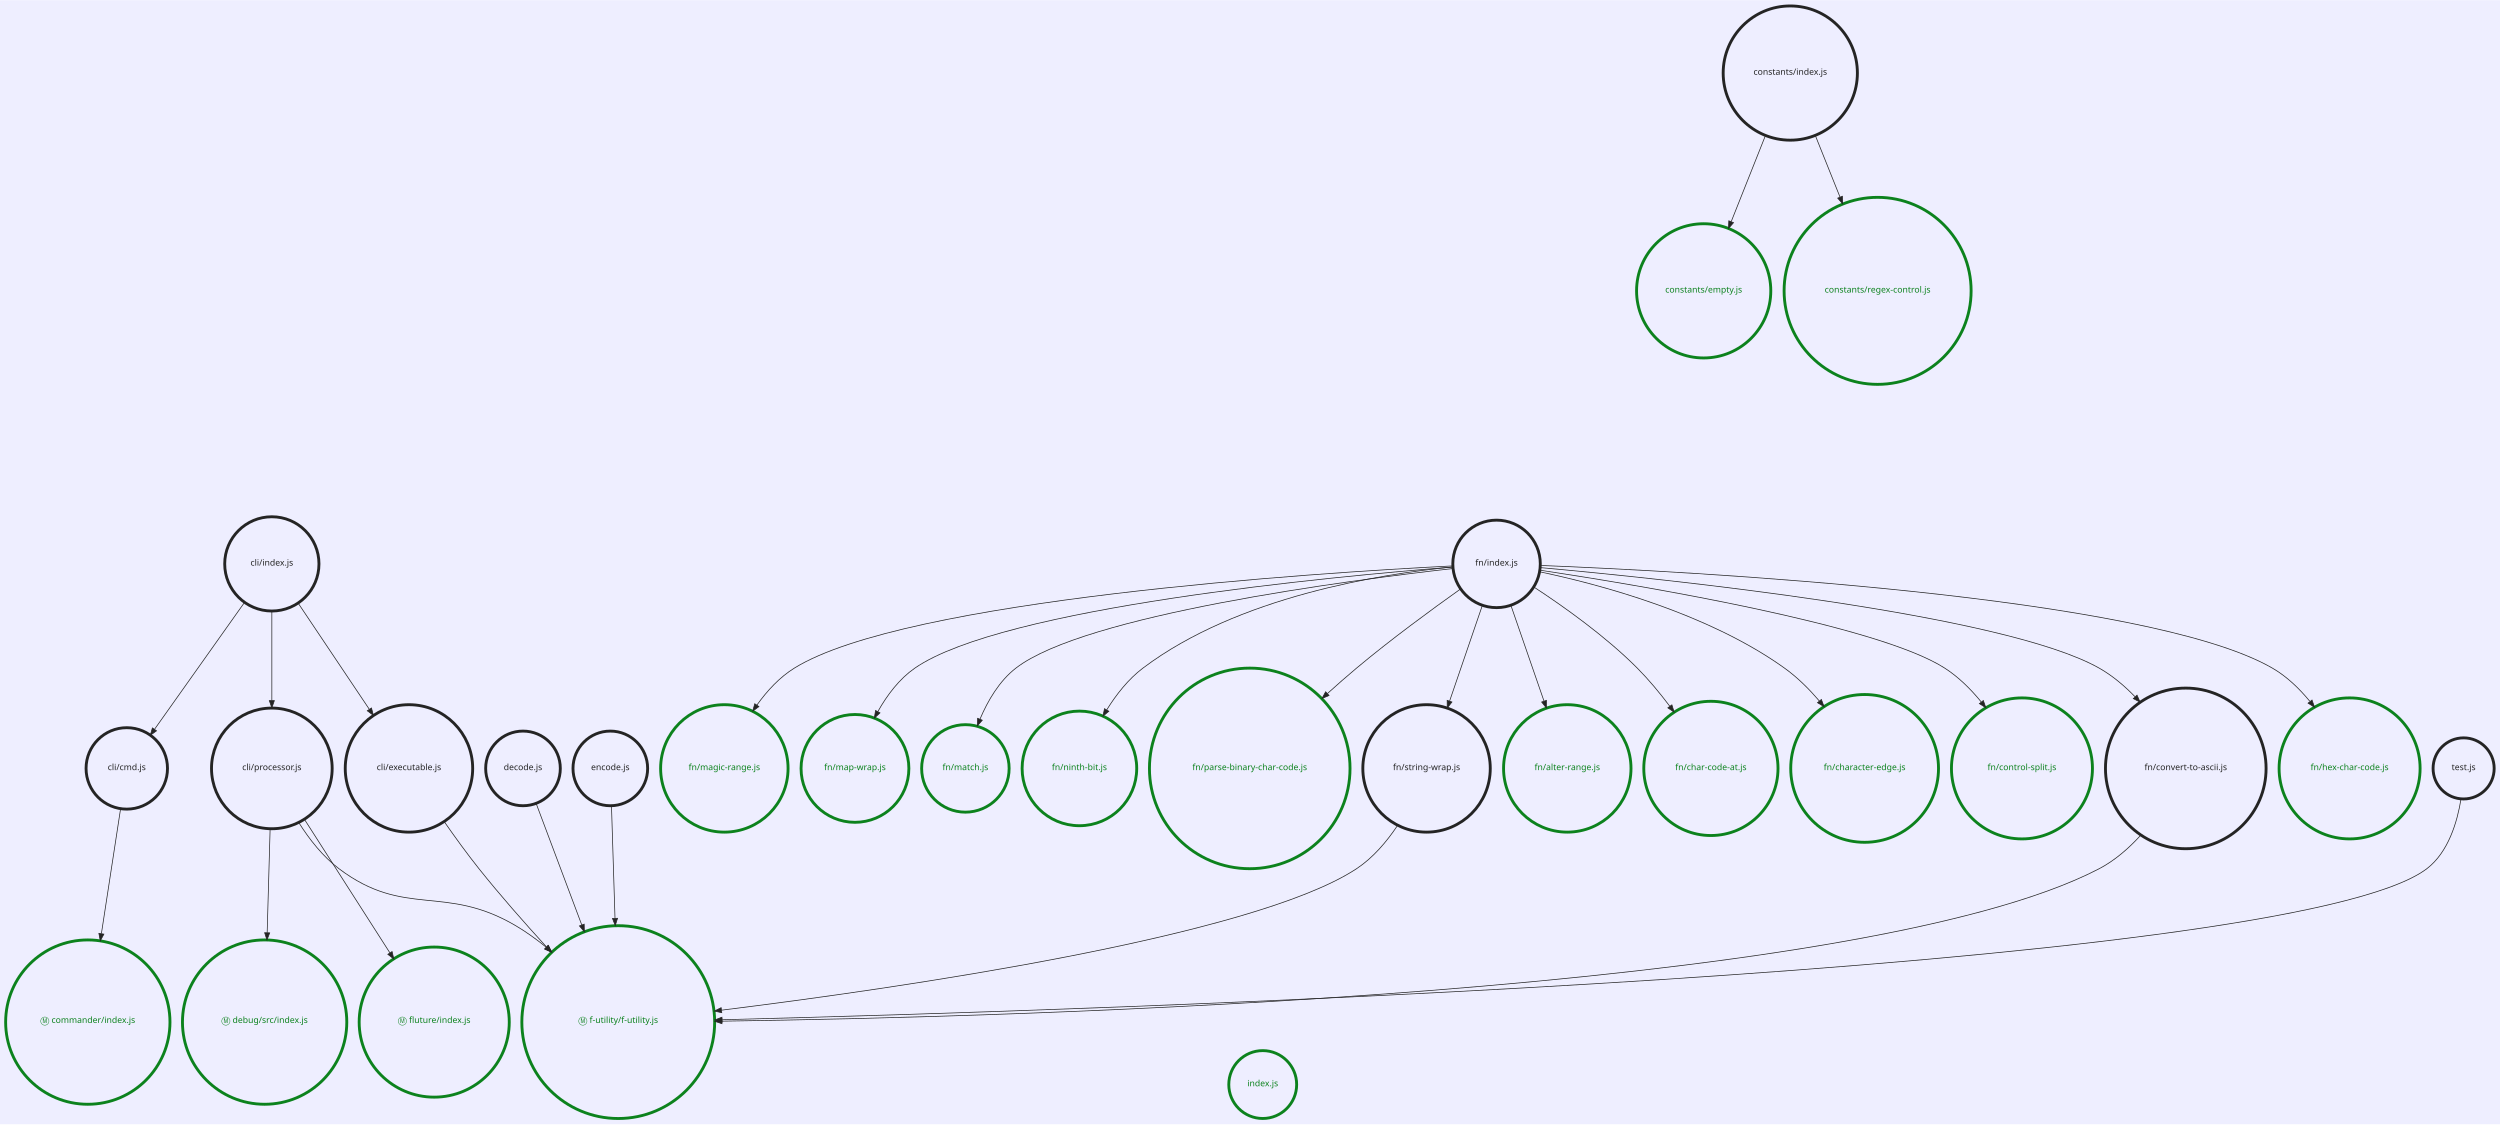
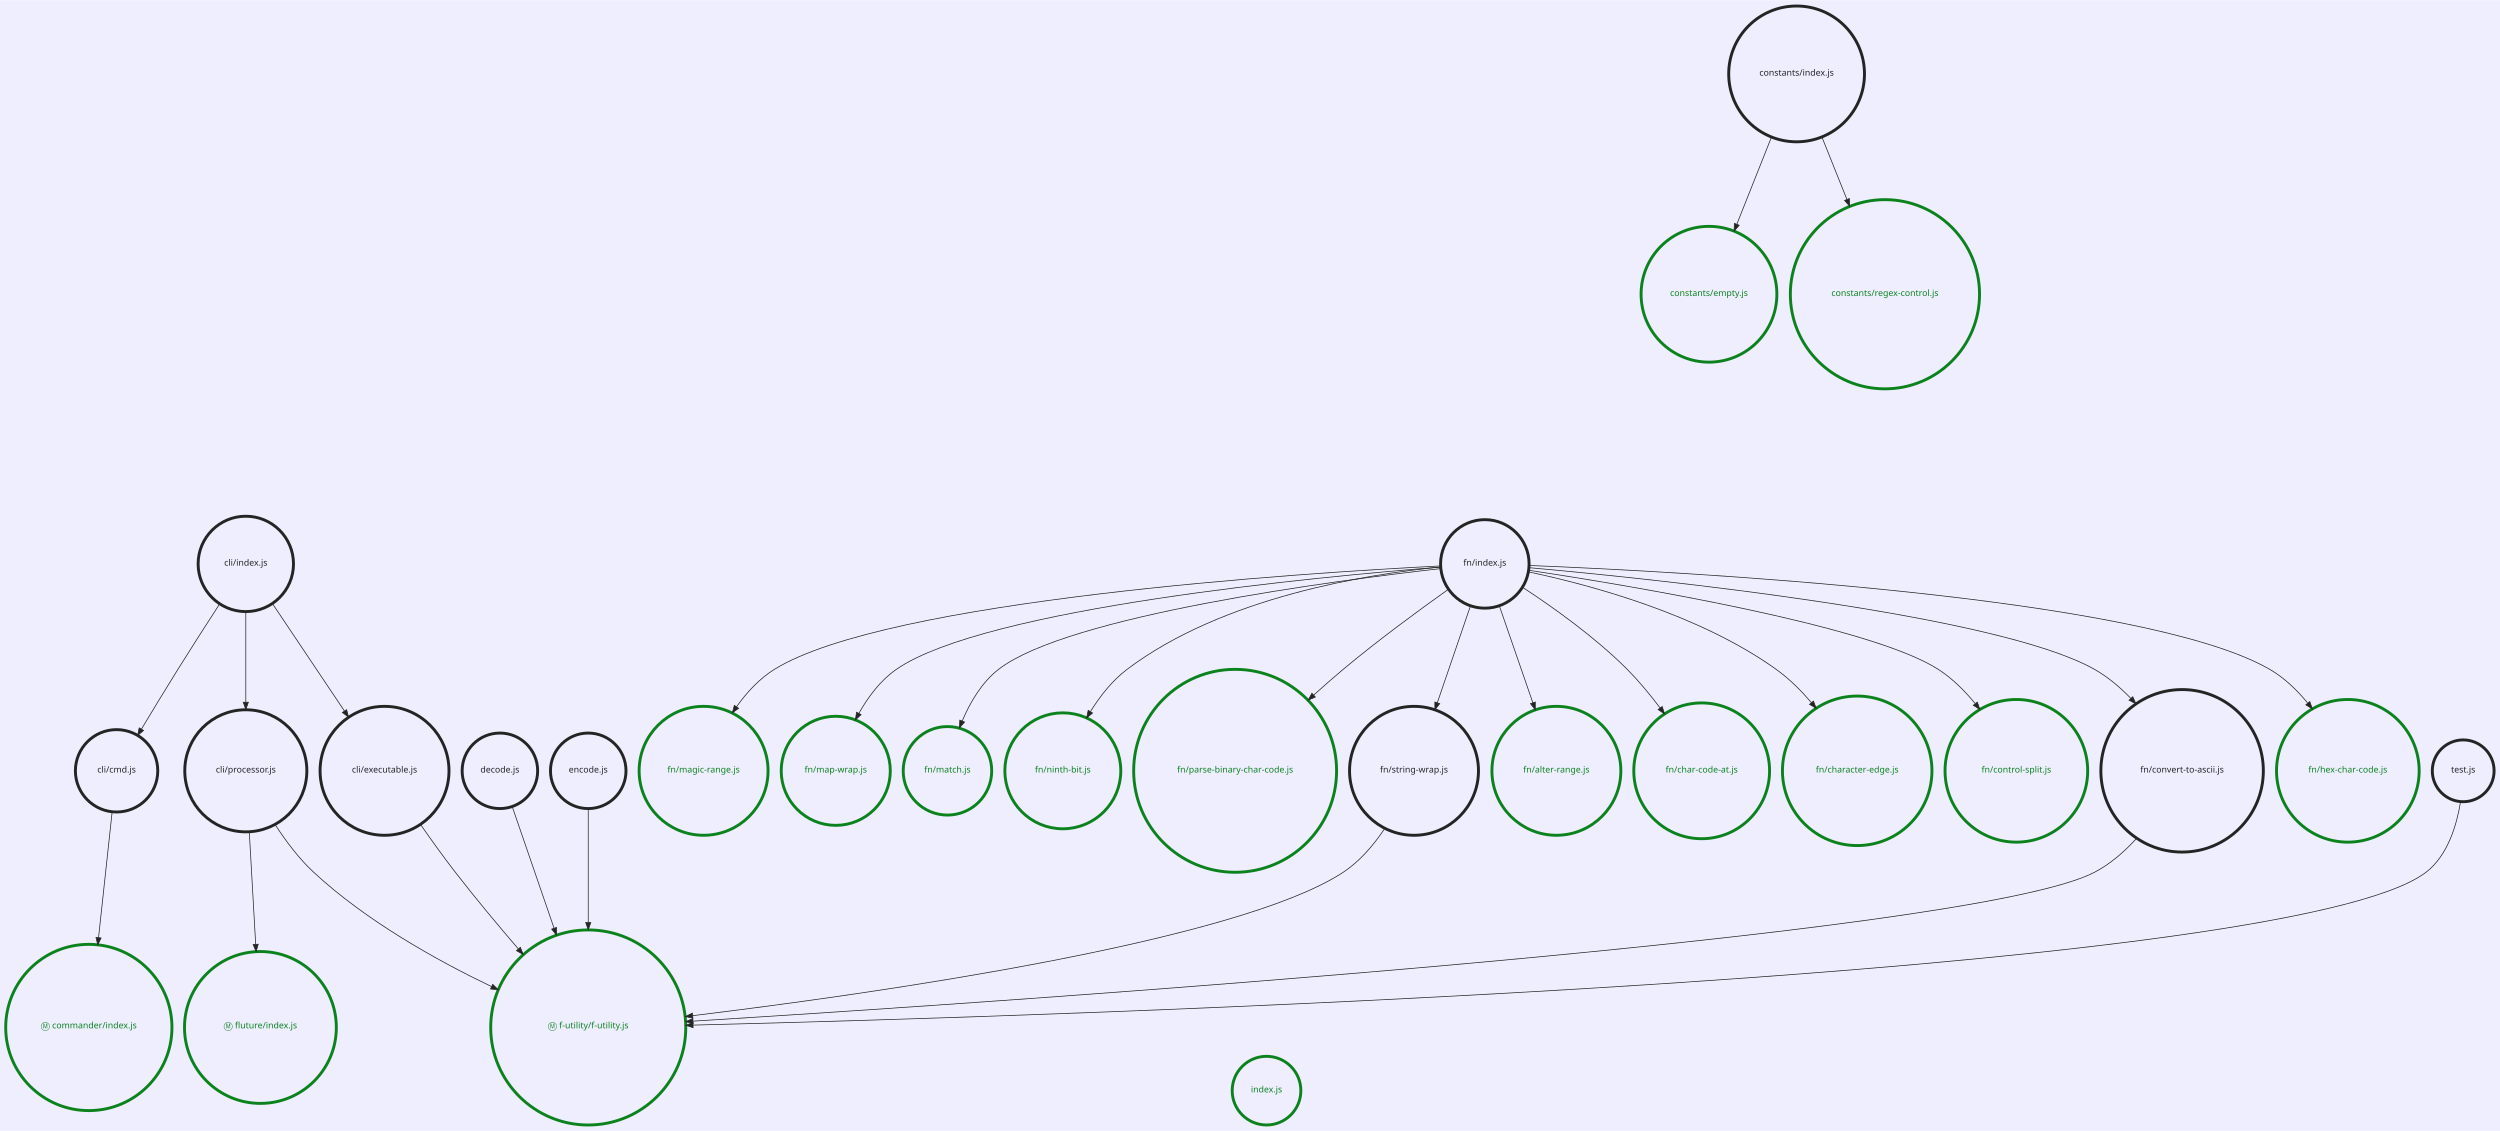
- <svg xmlns="http://www.w3.org/2000/svg" width="3464pt" height="1558pt" viewBox="0.00 0.00 3464.07 1557.54">
-   <g id="graph0" class="graph" transform="scale(1 1) rotate(0) translate(7.992 1549.549)">
-     <polygon fill="#eeeeff" stroke="transparent" points="-7.992,7.992 -7.992,-1549.549 3456.078,-1549.549 3456.078,7.992 -7.992,7.992" />
+ <svg xmlns="http://www.w3.org/2000/svg" width="3424pt" height="1549pt" viewBox="0.00 0.00 3424.07 1548.54">
+   <g id="graph0" class="graph" transform="scale(1 1) rotate(0) translate(7.992 1540.549)">
+     <polygon fill="#eeeeff" stroke="transparent" points="-7.992,7.992 -7.992,-1540.549 3416.078,-1540.549 3416.078,7.992 -7.992,7.992" />
    <g id="node1" class="node">
-       <ellipse fill="none" stroke="#242424" stroke-width="4" cx="167.676" cy="-485.065" rx="56.412" ry="56.412" />
-       <text text-anchor="middle" x="167.676" y="-482.665" font-family="Fira Code" font-size="12.00" fill="#242424">cli/cmd.js</text>
+       <ellipse fill="none" stroke="#242424" stroke-width="4" cx="151.676" cy="-485.065" rx="56.412" ry="56.412" />
+       <text text-anchor="middle" x="151.676" y="-482.665" font-family="Fira Code" font-size="12.00" fill="#242424">cli/cmd.js</text>
    </g>
    <g id="node2" class="node">
      <ellipse fill="none" stroke="#0c821d" stroke-width="4" cx="113.676" cy="-133.542" rx="113.853" ry="113.853" />
      <text text-anchor="middle" x="113.676" y="-132.342" font-family="Fira Code" font-size="12.00" fill="#0c821d">Ⓜ commander/index.js</text>
    </g>
    <g id="edge1" class="edge">
-       <path fill="none" stroke="#242424" d="M159.12,-429.365C151.993,-382.973 141.583,-315.204 132.523,-256.231" />
-       <polygon fill="#242424" stroke="#242424" points="135.944,-255.443 130.966,-246.091 129.025,-256.506 135.944,-255.443" />
+       <path fill="none" stroke="#242424" d="M145.613,-428.976C140.611,-382.709 133.332,-315.372 126.986,-256.666" />
+       <polygon fill="#242424" stroke="#242424" points="130.449,-256.136 125.895,-246.57 123.49,-256.888 130.449,-256.136" />
    </g>
    <g id="node3" class="node">
-       <ellipse fill="none" stroke="#242424" stroke-width="4" cx="558.676" cy="-485.065" rx="88.292" ry="88.292" />
-       <text text-anchor="middle" x="558.676" y="-482.665" font-family="Fira Code" font-size="12.00" fill="#242424">cli/executable.js</text>
+       <ellipse fill="none" stroke="#242424" stroke-width="4" cx="518.676" cy="-485.065" rx="88.292" ry="88.292" />
+       <text text-anchor="middle" x="518.676" y="-482.665" font-family="Fira Code" font-size="12.00" fill="#242424">cli/executable.js</text>
    </g>
    <g id="node4" class="node">
-       <ellipse fill="none" stroke="#0c821d" stroke-width="4" cx="848.676" cy="-133.542" rx="133.584" ry="133.584" />
-       <text text-anchor="middle" x="848.676" y="-132.342" font-family="Fira Code" font-size="12.00" fill="#0c821d">Ⓜ f-utility/f-utility.js</text>
+       <ellipse fill="none" stroke="#0c821d" stroke-width="4" cx="797.676" cy="-133.542" rx="133.584" ry="133.584" />
+       <text text-anchor="middle" x="797.676" y="-132.342" font-family="Fira Code" font-size="12.00" fill="#0c821d">Ⓜ f-utility/f-utility.js</text>
    </g>
    <g id="edge2" class="edge">
-       <path fill="none" stroke="#242424" d="M607.559,-411.294C622.46,-389.851 639.255,-366.672 655.676,-346.084 684.716,-309.677 718.266,-271.533 749.168,-237.77" />
-       <polygon fill="#242424" stroke="#242424" points="751.945,-239.92 756.13,-230.187 746.789,-235.186 751.945,-239.92" />
+       <path fill="none" stroke="#242424" d="M567.941,-411.594C582.851,-390.159 599.556,-366.908 615.676,-346.084 642.655,-311.231 673.37,-274.387 701.785,-241.34" />
+       <polygon fill="#242424" stroke="#242424" points="704.693,-243.328 708.572,-233.469 699.391,-238.757 704.693,-243.328" />
    </g>
    <g id="node5" class="node">
-       <ellipse fill="none" stroke="#242424" stroke-width="4" cx="368.676" cy="-768.449" rx="65.306" ry="65.306" />
-       <text text-anchor="middle" x="368.676" y="-766.049" font-family="Fira Code" font-size="12.00" fill="#242424">cli/index.js</text>
+       <ellipse fill="none" stroke="#242424" stroke-width="4" cx="328.676" cy="-768.449" rx="65.306" ry="65.306" />
+       <text text-anchor="middle" x="328.676" y="-766.049" font-family="Fira Code" font-size="12.00" fill="#242424">cli/index.js</text>
    </g>
    <g id="edge3" class="edge">
-       <path fill="none" stroke="#242424" d="M330.633,-714.813C294.948,-664.502 241.857,-589.65 206.061,-539.182" />
-       <polygon fill="#242424" stroke="#242424" points="208.889,-537.12 200.249,-530.989 203.18,-541.17 208.889,-537.12" />
+       <path fill="none" stroke="#242424" d="M292.755,-713.484C275.339,-686.63 254.226,-653.771 235.676,-624.046 218.987,-597.302 200.851,-567.405 185.717,-542.213" />
+       <polygon fill="#242424" stroke="#242424" points="188.642,-540.286 180.496,-533.511 182.639,-543.887 188.642,-540.286" />
    </g>
    <g id="edge4" class="edge">
-       <path fill="none" stroke="#242424" d="M405.31,-713.81C433.234,-672.161 472.143,-614.128 503.783,-566.939" />
-       <polygon fill="#242424" stroke="#242424" points="506.737,-568.817 509.399,-558.562 500.923,-564.919 506.737,-568.817" />
+       <path fill="none" stroke="#242424" d="M365.31,-713.81C393.234,-672.161 432.143,-614.128 463.783,-566.939" />
+       <polygon fill="#242424" stroke="#242424" points="466.737,-568.817 469.399,-558.562 460.923,-564.919 466.737,-568.817" />
    </g>
    <g id="node6" class="node">
-       <ellipse fill="none" stroke="#242424" stroke-width="4" cx="368.676" cy="-485.065" rx="83.595" ry="83.595" />
-       <text text-anchor="middle" x="368.676" y="-482.665" font-family="Fira Code" font-size="12.00" fill="#242424">cli/processor.js</text>
+       <ellipse fill="none" stroke="#242424" stroke-width="4" cx="328.676" cy="-485.065" rx="83.595" ry="83.595" />
+       <text text-anchor="middle" x="328.676" y="-482.665" font-family="Fira Code" font-size="12.00" fill="#242424">cli/processor.js</text>
    </g>
    <g id="edge5" class="edge">
-       <path fill="none" stroke="#242424" d="M368.676,-702.723C368.676,-666.02 368.676,-619.662 368.676,-579.17" />
-       <polygon fill="#242424" stroke="#242424" points="372.176,-579.011 368.676,-569.011 365.176,-579.011 372.176,-579.011" />
+       <path fill="none" stroke="#242424" d="M328.676,-702.723C328.676,-666.02 328.676,-619.662 328.676,-579.17" />
+       <polygon fill="#242424" stroke="#242424" points="332.176,-579.011 328.676,-569.011 325.176,-579.011 332.176,-579.011" />
+     </g>
+     <g id="edge6" class="edge">
+       <path fill="none" stroke="#242424" d="M368.997,-411.192C383.623,-388.562 401.56,-364.74 421.676,-346.084 492.866,-280.058 588.236,-226.447 665.111,-189.585" />
+       <polygon fill="#242424" stroke="#242424" points="666.862,-192.628 674.391,-185.173 663.857,-186.306 666.862,-192.628" />
+     </g>
+     <g id="node7" class="node">
+       <ellipse fill="none" stroke="#0c821d" stroke-width="4" cx="348.676" cy="-133.542" rx="103.987" ry="103.987" />
+       <text text-anchor="middle" x="348.676" y="-132.342" font-family="Fira Code" font-size="12.00" fill="#0c821d">Ⓜ fluture/index.js</text>
    </g>
    <g id="edge7" class="edge">
-       <path fill="none" stroke="#242424" d="M406.18,-409.733C420.79,-386.615 439.43,-362.873 461.676,-346.084 552.998,-277.164 608.155,-325.249 706.676,-267.084 721.171,-258.526 735.394,-248.253 748.903,-237.254" />
-       <polygon fill="#242424" stroke="#242424" points="751.327,-239.79 756.771,-230.701 746.847,-234.411 751.327,-239.79" />
-     </g>
-     <g id="node7" class="node">
-       <ellipse fill="none" stroke="#0c821d" stroke-width="4" cx="358.676" cy="-133.542" rx="113.853" ry="113.853" />
-       <text text-anchor="middle" x="358.676" y="-132.342" font-family="Fira Code" font-size="12.00" fill="#0c821d">Ⓜ debug/src/index.js</text>
-     </g>
-     <g id="edge6" class="edge">
-       <path fill="none" stroke="#242424" d="M366.281,-400.866C365.059,-357.916 363.549,-304.844 362.198,-257.338" />
-       <polygon fill="#242424" stroke="#242424" points="365.695,-257.188 361.912,-247.291 358.698,-257.387 365.695,-257.188" />
+       <path fill="none" stroke="#242424" d="M333.441,-401.313C336.057,-355.337 339.339,-297.663 342.185,-247.627" />
+       <polygon fill="#242424" stroke="#242424" points="345.693,-247.583 342.767,-237.4 338.705,-247.185 345.693,-247.583" />
    </g>
    <g id="node8" class="node">
-       <ellipse fill="none" stroke="#0c821d" stroke-width="4" cx="593.676" cy="-133.542" rx="103.987" ry="103.987" />
-       <text text-anchor="middle" x="593.676" y="-132.342" font-family="Fira Code" font-size="12.00" fill="#0c821d">Ⓜ fluture/index.js</text>
+       <ellipse fill="none" stroke="#0c821d" stroke-width="4" cx="2332.676" cy="-1137.784" rx="92.99" ry="92.99" />
+       <text text-anchor="middle" x="2332.676" y="-1135.384" font-family="Fira Code" font-size="12.00" fill="#0c821d">constants/empty.js</text>
+     </g>
+     <g id="node9" class="node">
+       <ellipse fill="none" stroke="#242424" stroke-width="4" cx="2452.676" cy="-1439.562" rx="92.99" ry="92.99" />
+       <text text-anchor="middle" x="2452.676" y="-1437.162" font-family="Fira Code" font-size="12.00" fill="#242424">constants/index.js</text>
    </g>
    <g id="edge8" class="edge">
-       <path fill="none" stroke="#242424" d="M413.938,-414.352C447.94,-361.228 494.887,-287.882 532.274,-229.472" />
-       <polygon fill="#242424" stroke="#242424" points="535.275,-231.276 537.718,-220.966 529.379,-227.502 535.275,-231.276" />
-     </g>
-     <g id="node9" class="node">
-       <ellipse fill="none" stroke="#0c821d" stroke-width="4" cx="2352.676" cy="-1146.784" rx="92.99" ry="92.99" />
-       <text text-anchor="middle" x="2352.676" y="-1144.384" font-family="Fira Code" font-size="12.00" fill="#0c821d">constants/empty.js</text>
+       <path fill="none" stroke="#242424" d="M2418.289,-1353.085C2403.477,-1315.834 2386.1,-1272.136 2370.887,-1233.877" />
+       <polygon fill="#242424" stroke="#242424" points="2374.016,-1232.273 2367.068,-1224.274 2367.511,-1234.86 2374.016,-1232.273" />
    </g>
    <g id="node10" class="node">
-       <ellipse fill="none" stroke="#242424" stroke-width="4" cx="2472.676" cy="-1448.562" rx="92.99" ry="92.99" />
-       <text text-anchor="middle" x="2472.676" y="-1446.162" font-family="Fira Code" font-size="12.00" fill="#242424">constants/index.js</text>
+       <ellipse fill="none" stroke="#0c821d" stroke-width="4" cx="2573.676" cy="-1137.784" rx="129.568" ry="129.568" />
+       <text text-anchor="middle" x="2573.676" y="-1135.384" font-family="Fira Code" font-size="12.00" fill="#0c821d">constants/regex-control.js</text>
    </g>
    <g id="edge9" class="edge">
-       <path fill="none" stroke="#242424" d="M2438.289,-1362.085C2423.477,-1324.834 2406.1,-1281.136 2390.887,-1242.877" />
-       <polygon fill="#242424" stroke="#242424" points="2394.016,-1241.273 2387.068,-1233.274 2387.511,-1243.86 2394.016,-1241.273" />
+       <path fill="none" stroke="#242424" d="M2487.35,-1353.085C2498.031,-1326.446 2510.034,-1296.51 2521.616,-1267.623" />
+       <polygon fill="#242424" stroke="#242424" points="2524.887,-1268.871 2525.36,-1258.287 2518.389,-1266.266 2524.887,-1268.871" />
    </g>
    <g id="node11" class="node">
-       <ellipse fill="none" stroke="#0c821d" stroke-width="4" cx="2593.676" cy="-1146.784" rx="129.568" ry="129.568" />
-       <text text-anchor="middle" x="2593.676" y="-1144.384" font-family="Fira Code" font-size="12.00" fill="#0c821d">constants/regex-control.js</text>
+       <ellipse fill="none" stroke="#242424" stroke-width="4" cx="676.676" cy="-485.065" rx="51.714" ry="51.714" />
+       <text text-anchor="middle" x="676.676" y="-482.665" font-family="Fira Code" font-size="12.00" fill="#242424">decode.js</text>
    </g>
    <g id="edge10" class="edge">
-       <path fill="none" stroke="#242424" d="M2507.35,-1362.085C2518.031,-1335.446 2530.034,-1305.51 2541.616,-1276.623" />
-       <polygon fill="#242424" stroke="#242424" points="2544.887,-1277.871 2545.36,-1267.287 2538.389,-1275.266 2544.887,-1277.871" />
+       <path fill="none" stroke="#242424" d="M693.501,-436.187C708.325,-393.12 730.641,-328.29 750.82,-269.666" />
+       <polygon fill="#242424" stroke="#242424" points="754.223,-270.532 754.169,-259.938 747.605,-268.254 754.223,-270.532" />
    </g>
    <g id="node12" class="node">
-       <ellipse fill="none" stroke="#242424" stroke-width="4" cx="716.676" cy="-485.065" rx="51.714" ry="51.714" />
-       <text text-anchor="middle" x="716.676" y="-482.665" font-family="Fira Code" font-size="12.00" fill="#242424">decode.js</text>
+       <ellipse fill="none" stroke="#242424" stroke-width="4" cx="797.676" cy="-485.065" rx="51.714" ry="51.714" />
+       <text text-anchor="middle" x="797.676" y="-482.665" font-family="Fira Code" font-size="12.00" fill="#242424">encode.js</text>
    </g>
    <g id="edge11" class="edge">
-       <path fill="none" stroke="#242424" d="M734.892,-436.556C751.205,-393.113 775.913,-327.314 798.141,-268.119" />
-       <polygon fill="#242424" stroke="#242424" points="801.447,-269.272 801.686,-258.679 794.894,-266.811 801.447,-269.272" />
+       <path fill="none" stroke="#242424" d="M797.676,-433.197C797.676,-392.115 797.676,-332.659 797.676,-277.52" />
+       <polygon fill="#242424" stroke="#242424" points="801.176,-277.28 797.676,-267.28 794.176,-277.28 801.176,-277.28" />
    </g>
    <g id="node13" class="node">
-       <ellipse fill="none" stroke="#242424" stroke-width="4" cx="837.676" cy="-485.065" rx="51.714" ry="51.714" />
-       <text text-anchor="middle" x="837.676" y="-482.665" font-family="Fira Code" font-size="12.00" fill="#242424">encode.js</text>
+       <ellipse fill="none" stroke="#0c821d" stroke-width="4" cx="2123.676" cy="-485.065" rx="88.292" ry="88.292" />
+       <text text-anchor="middle" x="2123.676" y="-482.665" font-family="Fira Code" font-size="12.00" fill="#0c821d">fn/alter-range.js</text>
+     </g>
+     <g id="node14" class="node">
+       <ellipse fill="none" stroke="#0c821d" stroke-width="4" cx="2322.676" cy="-485.065" rx="92.99" ry="92.99" />
+       <text text-anchor="middle" x="2322.676" y="-482.665" font-family="Fira Code" font-size="12.00" fill="#0c821d">fn/char-code-at.js</text>
+     </g>
+     <g id="node15" class="node">
+       <ellipse fill="none" stroke="#0c821d" stroke-width="4" cx="2535.676" cy="-485.065" rx="102.384" ry="102.384" />
+       <text text-anchor="middle" x="2535.676" y="-482.665" font-family="Fira Code" font-size="12.00" fill="#0c821d">fn/character-edge.js</text>
+     </g>
+     <g id="node16" class="node">
+       <ellipse fill="none" stroke="#0c821d" stroke-width="4" cx="2753.676" cy="-485.065" rx="97.687" ry="97.687" />
+       <text text-anchor="middle" x="2753.676" y="-482.665" font-family="Fira Code" font-size="12.00" fill="#0c821d">fn/control-split.js</text>
+     </g>
+     <g id="node17" class="node">
+       <ellipse fill="none" stroke="#242424" stroke-width="4" cx="2980.676" cy="-485.065" rx="111.279" ry="111.279" />
+       <text text-anchor="middle" x="2980.676" y="-482.665" font-family="Fira Code" font-size="12.00" fill="#242424">fn/convert-to-ascii.js</text>
    </g>
    <g id="edge12" class="edge">
-       <path fill="none" stroke="#242424" d="M839.299,-433.197C840.585,-392.115 842.445,-332.659 844.171,-277.52" />
-       <polygon fill="#242424" stroke="#242424" points="847.677,-277.384 844.491,-267.28 840.68,-277.165 847.677,-277.384" />
-     </g>
-     <g id="node14" class="node">
-       <ellipse fill="none" stroke="#0c821d" stroke-width="4" cx="2163.676" cy="-485.065" rx="88.292" ry="88.292" />
-       <text text-anchor="middle" x="2163.676" y="-482.665" font-family="Fira Code" font-size="12.00" fill="#0c821d">fn/alter-range.js</text>
-     </g>
-     <g id="node15" class="node">
-       <ellipse fill="none" stroke="#0c821d" stroke-width="4" cx="2362.676" cy="-485.065" rx="92.99" ry="92.99" />
-       <text text-anchor="middle" x="2362.676" y="-482.665" font-family="Fira Code" font-size="12.00" fill="#0c821d">fn/char-code-at.js</text>
-     </g>
-     <g id="node16" class="node">
-       <ellipse fill="none" stroke="#0c821d" stroke-width="4" cx="2575.676" cy="-485.065" rx="102.384" ry="102.384" />
-       <text text-anchor="middle" x="2575.676" y="-482.665" font-family="Fira Code" font-size="12.00" fill="#0c821d">fn/character-edge.js</text>
-     </g>
-     <g id="node17" class="node">
-       <ellipse fill="none" stroke="#0c821d" stroke-width="4" cx="2793.676" cy="-485.065" rx="97.687" ry="97.687" />
-       <text text-anchor="middle" x="2793.676" y="-482.665" font-family="Fira Code" font-size="12.00" fill="#0c821d">fn/control-split.js</text>
+       <path fill="none" stroke="#242424" d="M2918.313,-392.528C2901.716,-374.305 2882.3,-357.358 2860.676,-346.084 2691.055,-257.645 1381.392,-169.571 941.351,-142.201" />
+       <polygon fill="#242424" stroke="#242424" points="941.317,-138.692 931.119,-141.566 940.883,-145.679 941.317,-138.692" />
    </g>
    <g id="node18" class="node">
-       <ellipse fill="none" stroke="#242424" stroke-width="4" cx="3020.676" cy="-485.065" rx="111.279" ry="111.279" />
-       <text text-anchor="middle" x="3020.676" y="-482.665" font-family="Fira Code" font-size="12.00" fill="#242424">fn/convert-to-ascii.js</text>
+       <ellipse fill="none" stroke="#0c821d" stroke-width="4" cx="3207.676" cy="-485.065" rx="97.687" ry="97.687" />
+       <text text-anchor="middle" x="3207.676" y="-482.665" font-family="Fira Code" font-size="12.00" fill="#0c821d">fn/hex-char-code.js</text>
+     </g>
+     <g id="node19" class="node">
+       <ellipse fill="none" stroke="#242424" stroke-width="4" cx="2025.676" cy="-768.449" rx="60.609" ry="60.609" />
+       <text text-anchor="middle" x="2025.676" y="-766.049" font-family="Fira Code" font-size="12.00" fill="#242424">fn/index.js</text>
    </g>
    <g id="edge13" class="edge">
-       <path fill="none" stroke="#242424" d="M2958.309,-392.537C2941.712,-374.314 2922.297,-357.364 2900.676,-346.084 2567.571,-172.291 1402.191,-140.606 992.466,-134.829" />
-       <polygon fill="#242424" stroke="#242424" points="992.384,-131.328 982.337,-134.69 992.288,-138.327 992.384,-131.328" />
-     </g>
-     <g id="node19" class="node">
-       <ellipse fill="none" stroke="#0c821d" stroke-width="4" cx="3247.676" cy="-485.065" rx="97.687" ry="97.687" />
-       <text text-anchor="middle" x="3247.676" y="-482.665" font-family="Fira Code" font-size="12.00" fill="#0c821d">fn/hex-char-code.js</text>
+       <path fill="none" stroke="#242424" d="M2045.626,-710.76C2058.791,-672.692 2076.335,-621.961 2091.454,-578.24" />
+       <polygon fill="#242424" stroke="#242424" points="2094.78,-579.331 2094.741,-568.736 2088.165,-577.043 2094.78,-579.331" />
+     </g>
+     <g id="edge14" class="edge">
+       <path fill="none" stroke="#242424" d="M2077.442,-736.347C2118.778,-709.307 2176.834,-668.077 2220.676,-624.046 2236.517,-608.137 2251.832,-589.619 2265.57,-571.386" />
+       <polygon fill="#242424" stroke="#242424" points="2268.616,-573.155 2271.767,-563.039 2262.995,-568.982 2268.616,-573.155" />
+     </g>
+     <g id="edge15" class="edge">
+       <path fill="none" stroke="#242424" d="M2085.592,-757.462C2168.111,-740.084 2318.559,-700.134 2424.676,-624.046 2442.304,-611.407 2458.615,-595.24 2473.004,-578.433" />
+       <polygon fill="#242424" stroke="#242424" points="2475.758,-580.597 2479.478,-570.677 2470.384,-576.111 2475.758,-580.597" />
+     </g>
+     <g id="edge16" class="edge">
+       <path fill="none" stroke="#242424" d="M2085.885,-759.727C2222.827,-739.06 2553,-684.299 2646.676,-624.046 2665.665,-611.832 2682.63,-595.035 2697.151,-577.334" />
+       <polygon fill="#242424" stroke="#242424" points="2700.172,-579.159 2703.649,-569.151 2694.69,-574.806 2700.172,-579.159" />
+     </g>
+     <g id="edge17" class="edge">
+       <path fill="none" stroke="#242424" d="M2086.55,-763.263C2255.566,-748.034 2726.952,-699.709 2860.676,-624.046 2878.797,-613.793 2895.483,-599.726 2910.285,-584.457" />
+       <polygon fill="#242424" stroke="#242424" points="2913.108,-586.564 2917.399,-576.877 2908.004,-581.774 2913.108,-586.564" />
+     </g>
+     <g id="edge18" class="edge">
+       <path fill="none" stroke="#242424" d="M2086.779,-766.291C2287.786,-758.271 2925.621,-725.233 3100.676,-624.046 3120.452,-612.615 3137.825,-595.95 3152.506,-578.101" />
+       <polygon fill="#242424" stroke="#242424" points="3155.593,-579.841 3159.061,-569.83 3150.107,-575.493 3155.593,-579.841" />
    </g>
    <g id="node20" class="node">
-       <ellipse fill="none" stroke="#242424" stroke-width="4" cx="2065.676" cy="-768.449" rx="60.609" ry="60.609" />
-       <text text-anchor="middle" x="2065.676" y="-766.049" font-family="Fira Code" font-size="12.00" fill="#242424">fn/index.js</text>
-     </g>
-     <g id="edge14" class="edge">
-       <path fill="none" stroke="#242424" d="M2085.626,-710.76C2098.791,-672.692 2116.335,-621.961 2131.454,-578.24" />
-       <polygon fill="#242424" stroke="#242424" points="2134.78,-579.331 2134.741,-568.736 2128.165,-577.043 2134.78,-579.331" />
-     </g>
-     <g id="edge15" class="edge">
-       <path fill="none" stroke="#242424" d="M2117.442,-736.347C2158.778,-709.307 2216.834,-668.077 2260.676,-624.046 2276.517,-608.137 2291.832,-589.619 2305.57,-571.386" />
-       <polygon fill="#242424" stroke="#242424" points="2308.616,-573.155 2311.767,-563.039 2302.995,-568.982 2308.616,-573.155" />
-     </g>
-     <g id="edge16" class="edge">
-       <path fill="none" stroke="#242424" d="M2125.592,-757.462C2208.111,-740.084 2358.559,-700.134 2464.676,-624.046 2482.304,-611.407 2498.615,-595.24 2513.004,-578.433" />
-       <polygon fill="#242424" stroke="#242424" points="2515.758,-580.597 2519.478,-570.677 2510.384,-576.111 2515.758,-580.597" />
-     </g>
-     <g id="edge17" class="edge">
-       <path fill="none" stroke="#242424" d="M2125.885,-759.727C2262.827,-739.06 2593,-684.299 2686.676,-624.046 2705.665,-611.832 2722.63,-595.035 2737.151,-577.334" />
-       <polygon fill="#242424" stroke="#242424" points="2740.172,-579.159 2743.649,-569.151 2734.69,-574.806 2740.172,-579.159" />
-     </g>
-     <g id="edge18" class="edge">
-       <path fill="none" stroke="#242424" d="M2126.55,-763.263C2295.566,-748.034 2766.952,-699.709 2900.676,-624.046 2918.797,-613.793 2935.483,-599.726 2950.285,-584.457" />
-       <polygon fill="#242424" stroke="#242424" points="2953.108,-586.564 2957.399,-576.877 2948.004,-581.774 2953.108,-586.564" />
+       <ellipse fill="none" stroke="#0c821d" stroke-width="4" cx="955.676" cy="-485.065" rx="88.292" ry="88.292" />
+       <text text-anchor="middle" x="955.676" y="-482.665" font-family="Fira Code" font-size="12.00" fill="#0c821d">fn/magic-range.js</text>
    </g>
    <g id="edge19" class="edge">
-       <path fill="none" stroke="#242424" d="M2126.779,-766.291C2327.786,-758.271 2965.621,-725.233 3140.676,-624.046 3160.452,-612.615 3177.825,-595.95 3192.506,-578.101" />
-       <polygon fill="#242424" stroke="#242424" points="3195.593,-579.841 3199.061,-569.83 3190.107,-575.493 3195.593,-579.841" />
+       <path fill="none" stroke="#242424" d="M1964.638,-765.649C1776.199,-756.048 1207.037,-719.621 1052.676,-624.046 1032.209,-611.374 1014.917,-592.606 1000.861,-572.934" />
+       <polygon fill="#242424" stroke="#242424" points="1003.586,-570.72 995.035,-564.463 997.818,-574.686 1003.586,-570.72" />
    </g>
    <g id="node21" class="node">
-       <ellipse fill="none" stroke="#0c821d" stroke-width="4" cx="995.676" cy="-485.065" rx="88.292" ry="88.292" />
-       <text text-anchor="middle" x="995.676" y="-482.665" font-family="Fira Code" font-size="12.00" fill="#0c821d">fn/magic-range.js</text>
+       <ellipse fill="none" stroke="#0c821d" stroke-width="4" cx="1136.676" cy="-485.065" rx="74.701" ry="74.701" />
+       <text text-anchor="middle" x="1136.676" y="-482.665" font-family="Fira Code" font-size="12.00" fill="#0c821d">fn/map-wrap.js</text>
    </g>
    <g id="edge20" class="edge">
-       <path fill="none" stroke="#242424" d="M2004.638,-765.649C1816.199,-756.048 1247.037,-719.621 1092.676,-624.046 1072.209,-611.374 1054.917,-592.606 1040.861,-572.934" />
-       <polygon fill="#242424" stroke="#242424" points="1043.586,-570.72 1035.035,-564.463 1037.818,-574.686 1043.586,-570.72" />
+       <path fill="none" stroke="#242424" d="M1965.02,-764.06C1799.013,-751.055 1341.51,-708.269 1219.676,-624.046 1198.043,-609.091 1181.135,-586.499 1168.388,-563.851" />
+       <polygon fill="#242424" stroke="#242424" points="1171.359,-561.986 1163.531,-554.847 1165.198,-565.31 1171.359,-561.986" />
    </g>
    <g id="node22" class="node">
-       <ellipse fill="none" stroke="#0c821d" stroke-width="4" cx="1176.676" cy="-485.065" rx="74.701" ry="74.701" />
-       <text text-anchor="middle" x="1176.676" y="-482.665" font-family="Fira Code" font-size="12.00" fill="#0c821d">fn/map-wrap.js</text>
+       <ellipse fill="none" stroke="#0c821d" stroke-width="4" cx="1289.676" cy="-485.065" rx="60.609" ry="60.609" />
+       <text text-anchor="middle" x="1289.676" y="-482.665" font-family="Fira Code" font-size="12.00" fill="#0c821d">fn/match.js</text>
    </g>
    <g id="edge21" class="edge">
-       <path fill="none" stroke="#242424" d="M2005.02,-764.06C1839.013,-751.055 1381.51,-708.269 1259.676,-624.046 1238.043,-609.091 1221.135,-586.499 1208.388,-563.851" />
-       <polygon fill="#242424" stroke="#242424" points="1211.359,-561.986 1203.531,-554.847 1205.198,-565.31 1211.359,-561.986" />
+       <path fill="none" stroke="#242424" d="M1965.144,-762.019C1819.563,-745.523 1454.861,-697.747 1359.676,-624.046 1336.751,-606.295 1320.745,-579.002 1309.886,-553.287" />
+       <polygon fill="#242424" stroke="#242424" points="1313.092,-551.878 1306.115,-543.905 1306.597,-554.489 1313.092,-551.878" />
    </g>
    <g id="node23" class="node">
-       <ellipse fill="none" stroke="#0c821d" stroke-width="4" cx="1329.676" cy="-485.065" rx="60.609" ry="60.609" />
-       <text text-anchor="middle" x="1329.676" y="-482.665" font-family="Fira Code" font-size="12.00" fill="#0c821d">fn/match.js</text>
+       <ellipse fill="none" stroke="#0c821d" stroke-width="4" cx="1447.676" cy="-485.065" rx="79.398" ry="79.398" />
+       <text text-anchor="middle" x="1447.676" y="-482.665" font-family="Fira Code" font-size="12.00" fill="#0c821d">fn/ninth-bit.js</text>
    </g>
    <g id="edge22" class="edge">
-       <path fill="none" stroke="#242424" d="M2005.144,-762.019C1859.563,-745.523 1494.861,-697.747 1399.676,-624.046 1376.751,-606.295 1360.745,-579.002 1349.886,-553.287" />
-       <polygon fill="#242424" stroke="#242424" points="1353.092,-551.878 1346.115,-543.905 1346.597,-554.489 1353.092,-551.878" />
+       <path fill="none" stroke="#242424" d="M1964.938,-764.212C1865.817,-754.531 1667.171,-723.277 1535.676,-624.046 1515.54,-608.851 1498.823,-587.596 1485.563,-566.271" />
+       <polygon fill="#242424" stroke="#242424" points="1488.427,-564.241 1480.279,-557.469 1482.425,-567.844 1488.427,-564.241" />
    </g>
    <g id="node24" class="node">
-       <ellipse fill="none" stroke="#0c821d" stroke-width="4" cx="1487.676" cy="-485.065" rx="79.398" ry="79.398" />
-       <text text-anchor="middle" x="1487.676" y="-482.665" font-family="Fira Code" font-size="12.00" fill="#0c821d">fn/ninth-bit.js</text>
+       <ellipse fill="none" stroke="#0c821d" stroke-width="4" cx="1683.676" cy="-485.065" rx="138.962" ry="138.962" />
+       <text text-anchor="middle" x="1683.676" y="-482.665" font-family="Fira Code" font-size="12.00" fill="#0c821d">fn/parse-binary-char-code.js</text>
    </g>
    <g id="edge23" class="edge">
-       <path fill="none" stroke="#242424" d="M2004.938,-764.212C1905.817,-754.531 1707.171,-723.277 1575.676,-624.046 1555.54,-608.851 1538.823,-587.596 1525.563,-566.271" />
-       <polygon fill="#242424" stroke="#242424" points="1528.427,-564.241 1520.279,-557.469 1522.425,-567.844 1528.427,-564.241" />
+       <path fill="none" stroke="#242424" d="M1975.448,-733.462C1935.559,-705.111 1878.844,-663.528 1831.676,-624.046 1818.335,-612.879 1804.637,-600.851 1791.214,-588.71" />
+       <polygon fill="#242424" stroke="#242424" points="1793.543,-586.097 1783.79,-581.958 1788.833,-591.276 1793.543,-586.097" />
    </g>
    <g id="node25" class="node">
-       <ellipse fill="none" stroke="#0c821d" stroke-width="4" cx="1723.676" cy="-485.065" rx="138.962" ry="138.962" />
-       <text text-anchor="middle" x="1723.676" y="-482.665" font-family="Fira Code" font-size="12.00" fill="#0c821d">fn/parse-binary-char-code.js</text>
+       <ellipse fill="none" stroke="#242424" stroke-width="4" cx="1928.676" cy="-485.065" rx="88.292" ry="88.292" />
+       <text text-anchor="middle" x="1928.676" y="-482.665" font-family="Fira Code" font-size="12.00" fill="#242424">fn/string-wrap.js</text>
    </g>
    <g id="edge24" class="edge">
-       <path fill="none" stroke="#242424" d="M2015.448,-733.462C1975.559,-705.111 1918.844,-663.528 1871.676,-624.046 1858.335,-612.879 1844.637,-600.851 1831.214,-588.71" />
-       <polygon fill="#242424" stroke="#242424" points="1833.543,-586.097 1823.79,-581.958 1828.833,-591.276 1833.543,-586.097" />
+       <path fill="none" stroke="#242424" d="M2005.93,-710.76C1992.899,-672.692 1975.534,-621.961 1960.569,-578.24" />
+       <polygon fill="#242424" stroke="#242424" points="1963.866,-577.064 1957.316,-568.736 1957.243,-579.331 1963.866,-577.064" />
+     </g>
+     <g id="edge25" class="edge">
+       <path fill="none" stroke="#242424" d="M1888.58,-406.08C1873.586,-383.584 1854.534,-361.128 1831.676,-346.084 1686.535,-250.557 1189.104,-179.934 940.904,-149.733" />
+       <polygon fill="#242424" stroke="#242424" points="941.076,-146.228 930.728,-148.5 940.235,-153.178 941.076,-146.228" />
    </g>
    <g id="node26" class="node">
-       <ellipse fill="none" stroke="#242424" stroke-width="4" cx="1968.676" cy="-485.065" rx="88.292" ry="88.292" />
-       <text text-anchor="middle" x="1968.676" y="-482.665" font-family="Fira Code" font-size="12.00" fill="#242424">fn/string-wrap.js</text>
-     </g>
-     <g id="edge25" class="edge">
-       <path fill="none" stroke="#242424" d="M2045.93,-710.76C2032.899,-672.692 2015.534,-621.961 2000.569,-578.24" />
-       <polygon fill="#242424" stroke="#242424" points="2003.866,-577.064 1997.316,-568.736 1997.243,-579.331 2003.866,-577.064" />
+       <ellipse fill="none" stroke="#0c821d" stroke-width="4" cx="1726.676" cy="-47.008" rx="47.017" ry="47.017" />
+       <text text-anchor="middle" x="1726.676" y="-44.608" font-family="Fira Code" font-size="12.00" fill="#0c821d">index.js</text>
+     </g>
+     <g id="node27" class="node">
+       <ellipse fill="none" stroke="#242424" stroke-width="4" cx="3365.676" cy="-485.065" rx="42.32" ry="42.32" />
+       <text text-anchor="middle" x="3365.676" y="-482.665" font-family="Fira Code" font-size="12.00" fill="#242424">test.js</text>
    </g>
    <g id="edge26" class="edge">
-       <path fill="none" stroke="#242424" d="M1928.561,-406.11C1913.565,-383.615 1894.518,-361.152 1871.676,-346.084 1728.396,-251.564 1237.878,-180.638 991.828,-150.078" />
-       <polygon fill="#242424" stroke="#242424" points="992.092,-146.584 981.738,-148.83 991.233,-153.531 992.092,-146.584" />
-     </g>
-     <g id="node27" class="node">
-       <ellipse fill="none" stroke="#0c821d" stroke-width="4" cx="1741.676" cy="-47.008" rx="47.017" ry="47.017" />
-       <text text-anchor="middle" x="1741.676" y="-44.608" font-family="Fira Code" font-size="12.00" fill="#0c821d">index.js</text>
-     </g>
-     <g id="node28" class="node">
-       <ellipse fill="none" stroke="#242424" stroke-width="4" cx="3405.676" cy="-485.065" rx="42.32" ry="42.32" />
-       <text text-anchor="middle" x="3405.676" y="-482.665" font-family="Fira Code" font-size="12.00" fill="#242424">test.js</text>
-     </g>
-     <g id="edge27" class="edge">
-       <path fill="none" stroke="#242424" d="M3402.043,-442.745C3396.9,-410.852 3384.507,-368.849 3354.676,-346.084 3166.42,-202.419 1497.546,-149.611 992.716,-136.842" />
-       <polygon fill="#242424" stroke="#242424" points="992.543,-133.337 982.458,-136.584 992.366,-140.334 992.543,-133.337" />
+       <path fill="none" stroke="#242424" d="M3362.045,-442.742C3356.904,-410.847 3344.511,-368.843 3314.676,-346.084 3125.465,-201.745 1447.469,-149.371 941.477,-136.779" />
+       <polygon fill="#242424" stroke="#242424" points="941.28,-133.273 931.196,-136.525 941.107,-140.271 941.28,-133.273" />
    </g>
  </g>
</svg>
